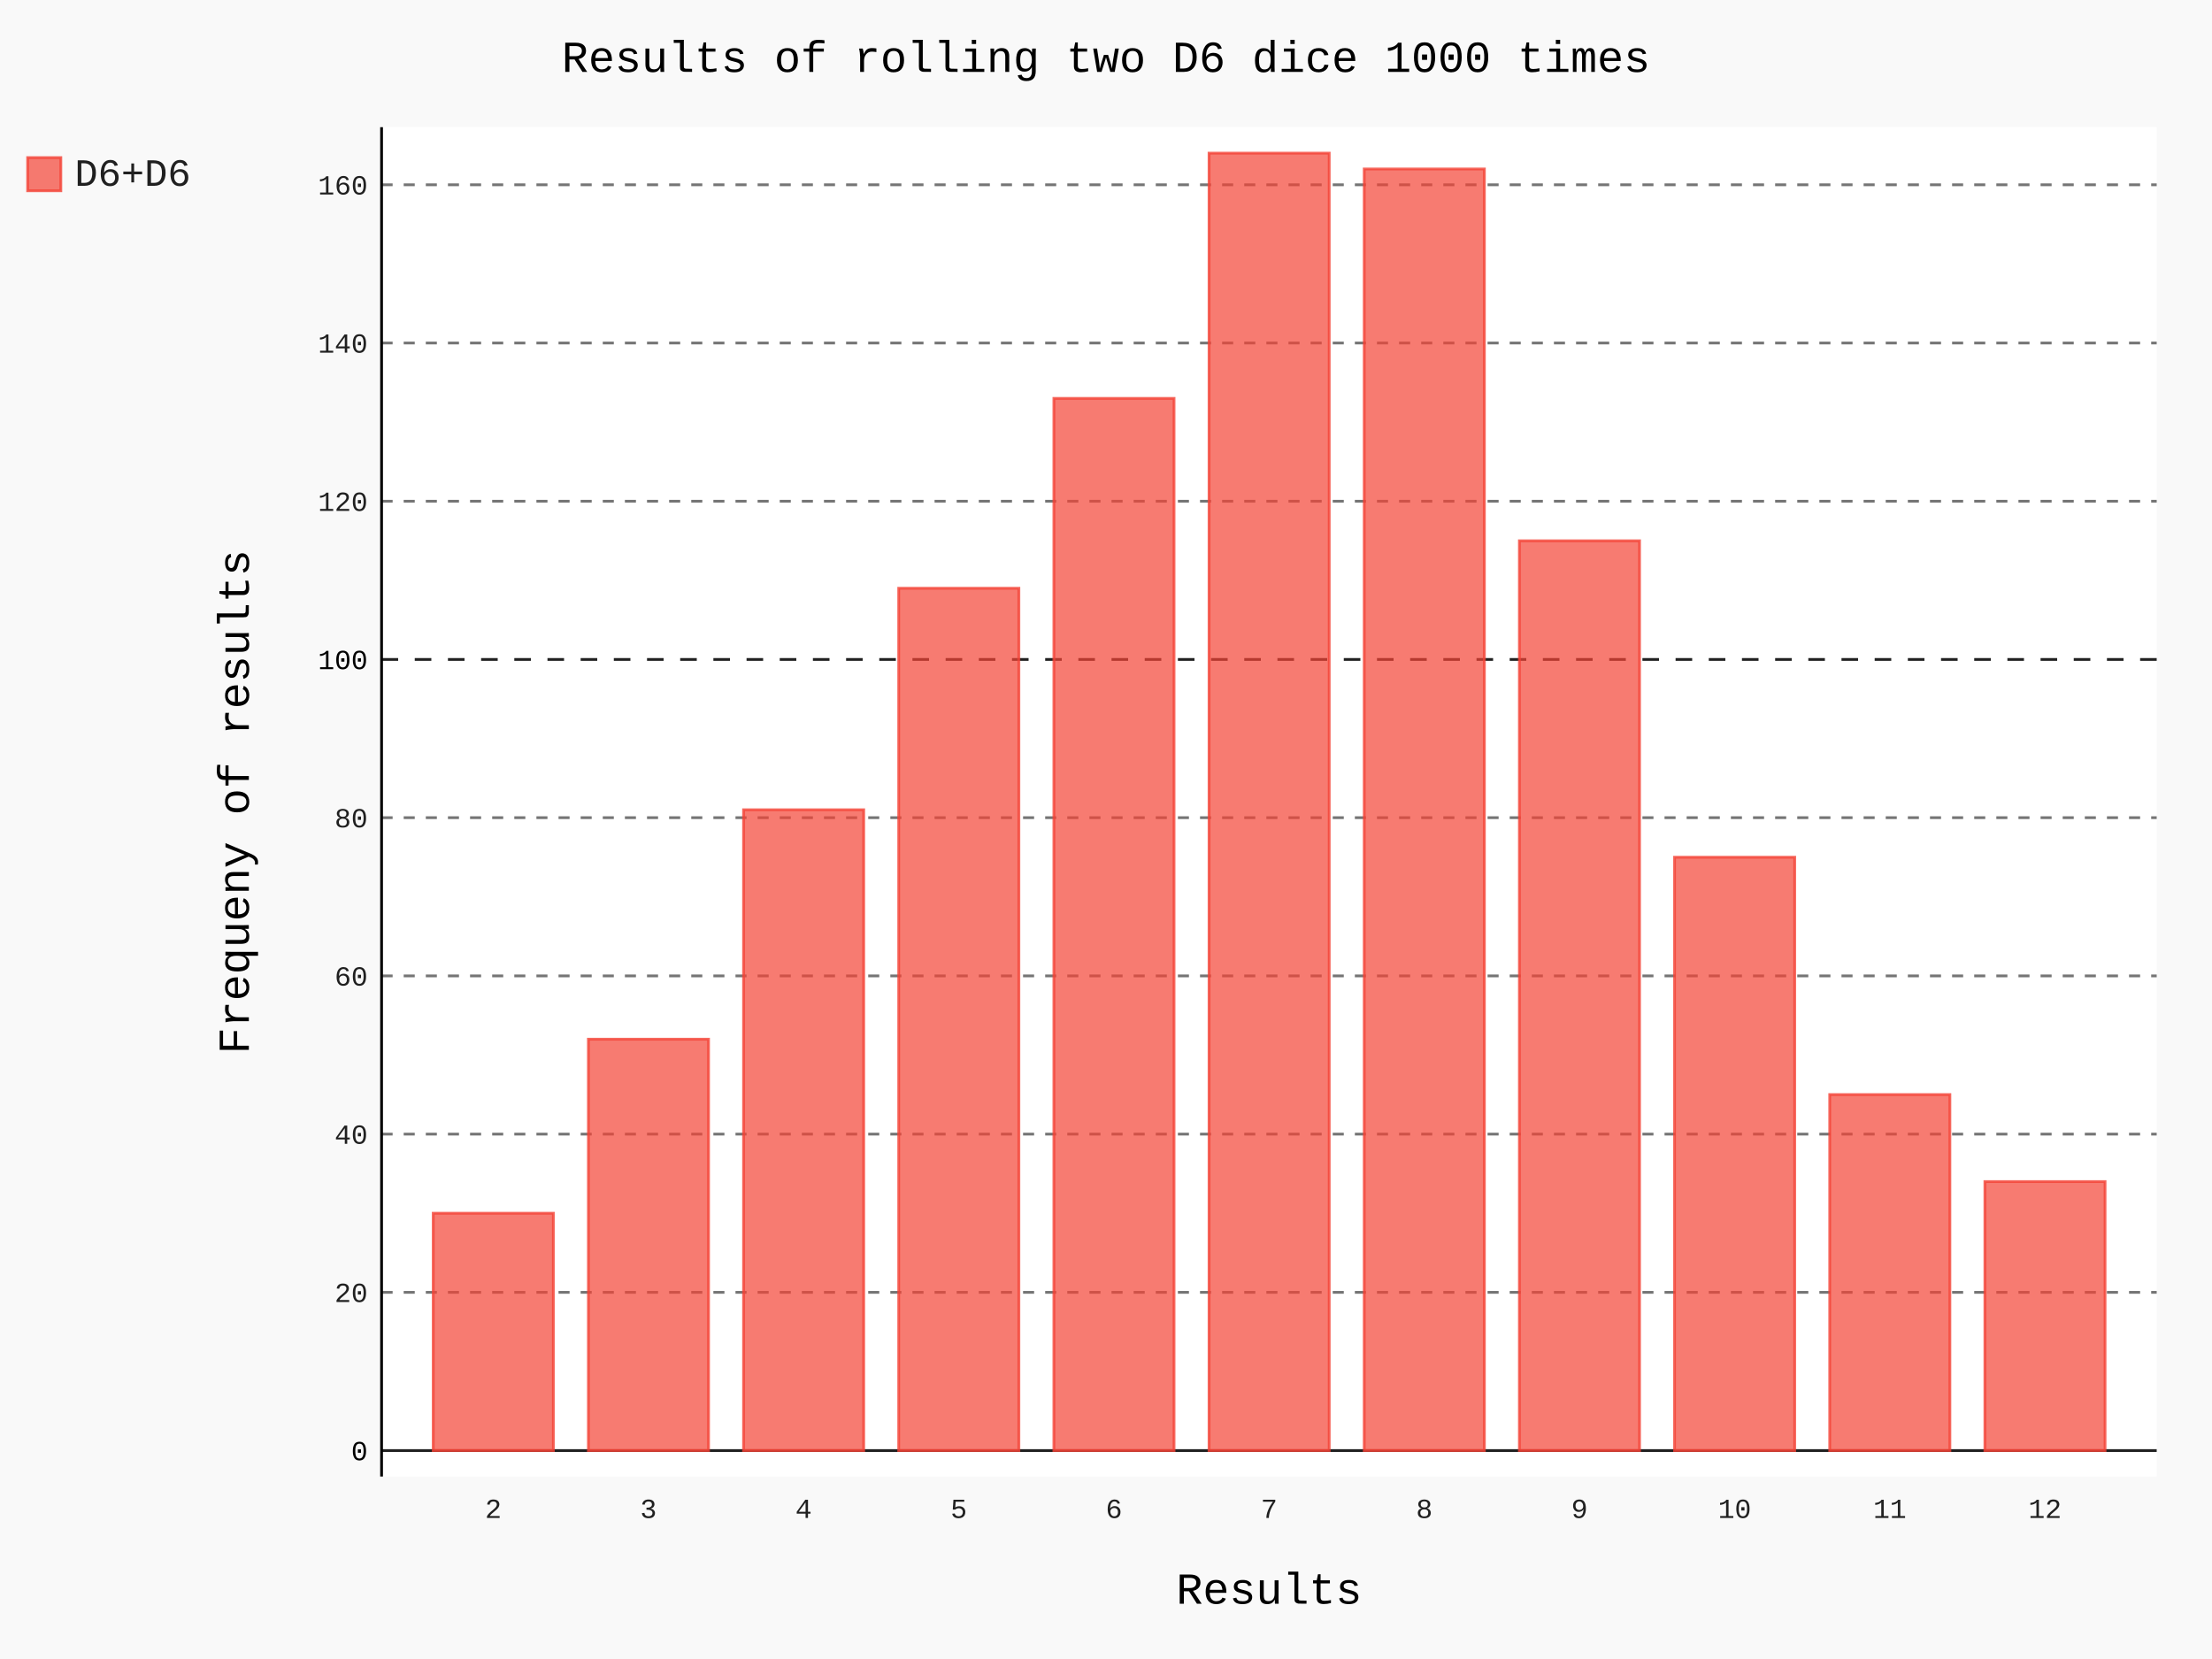
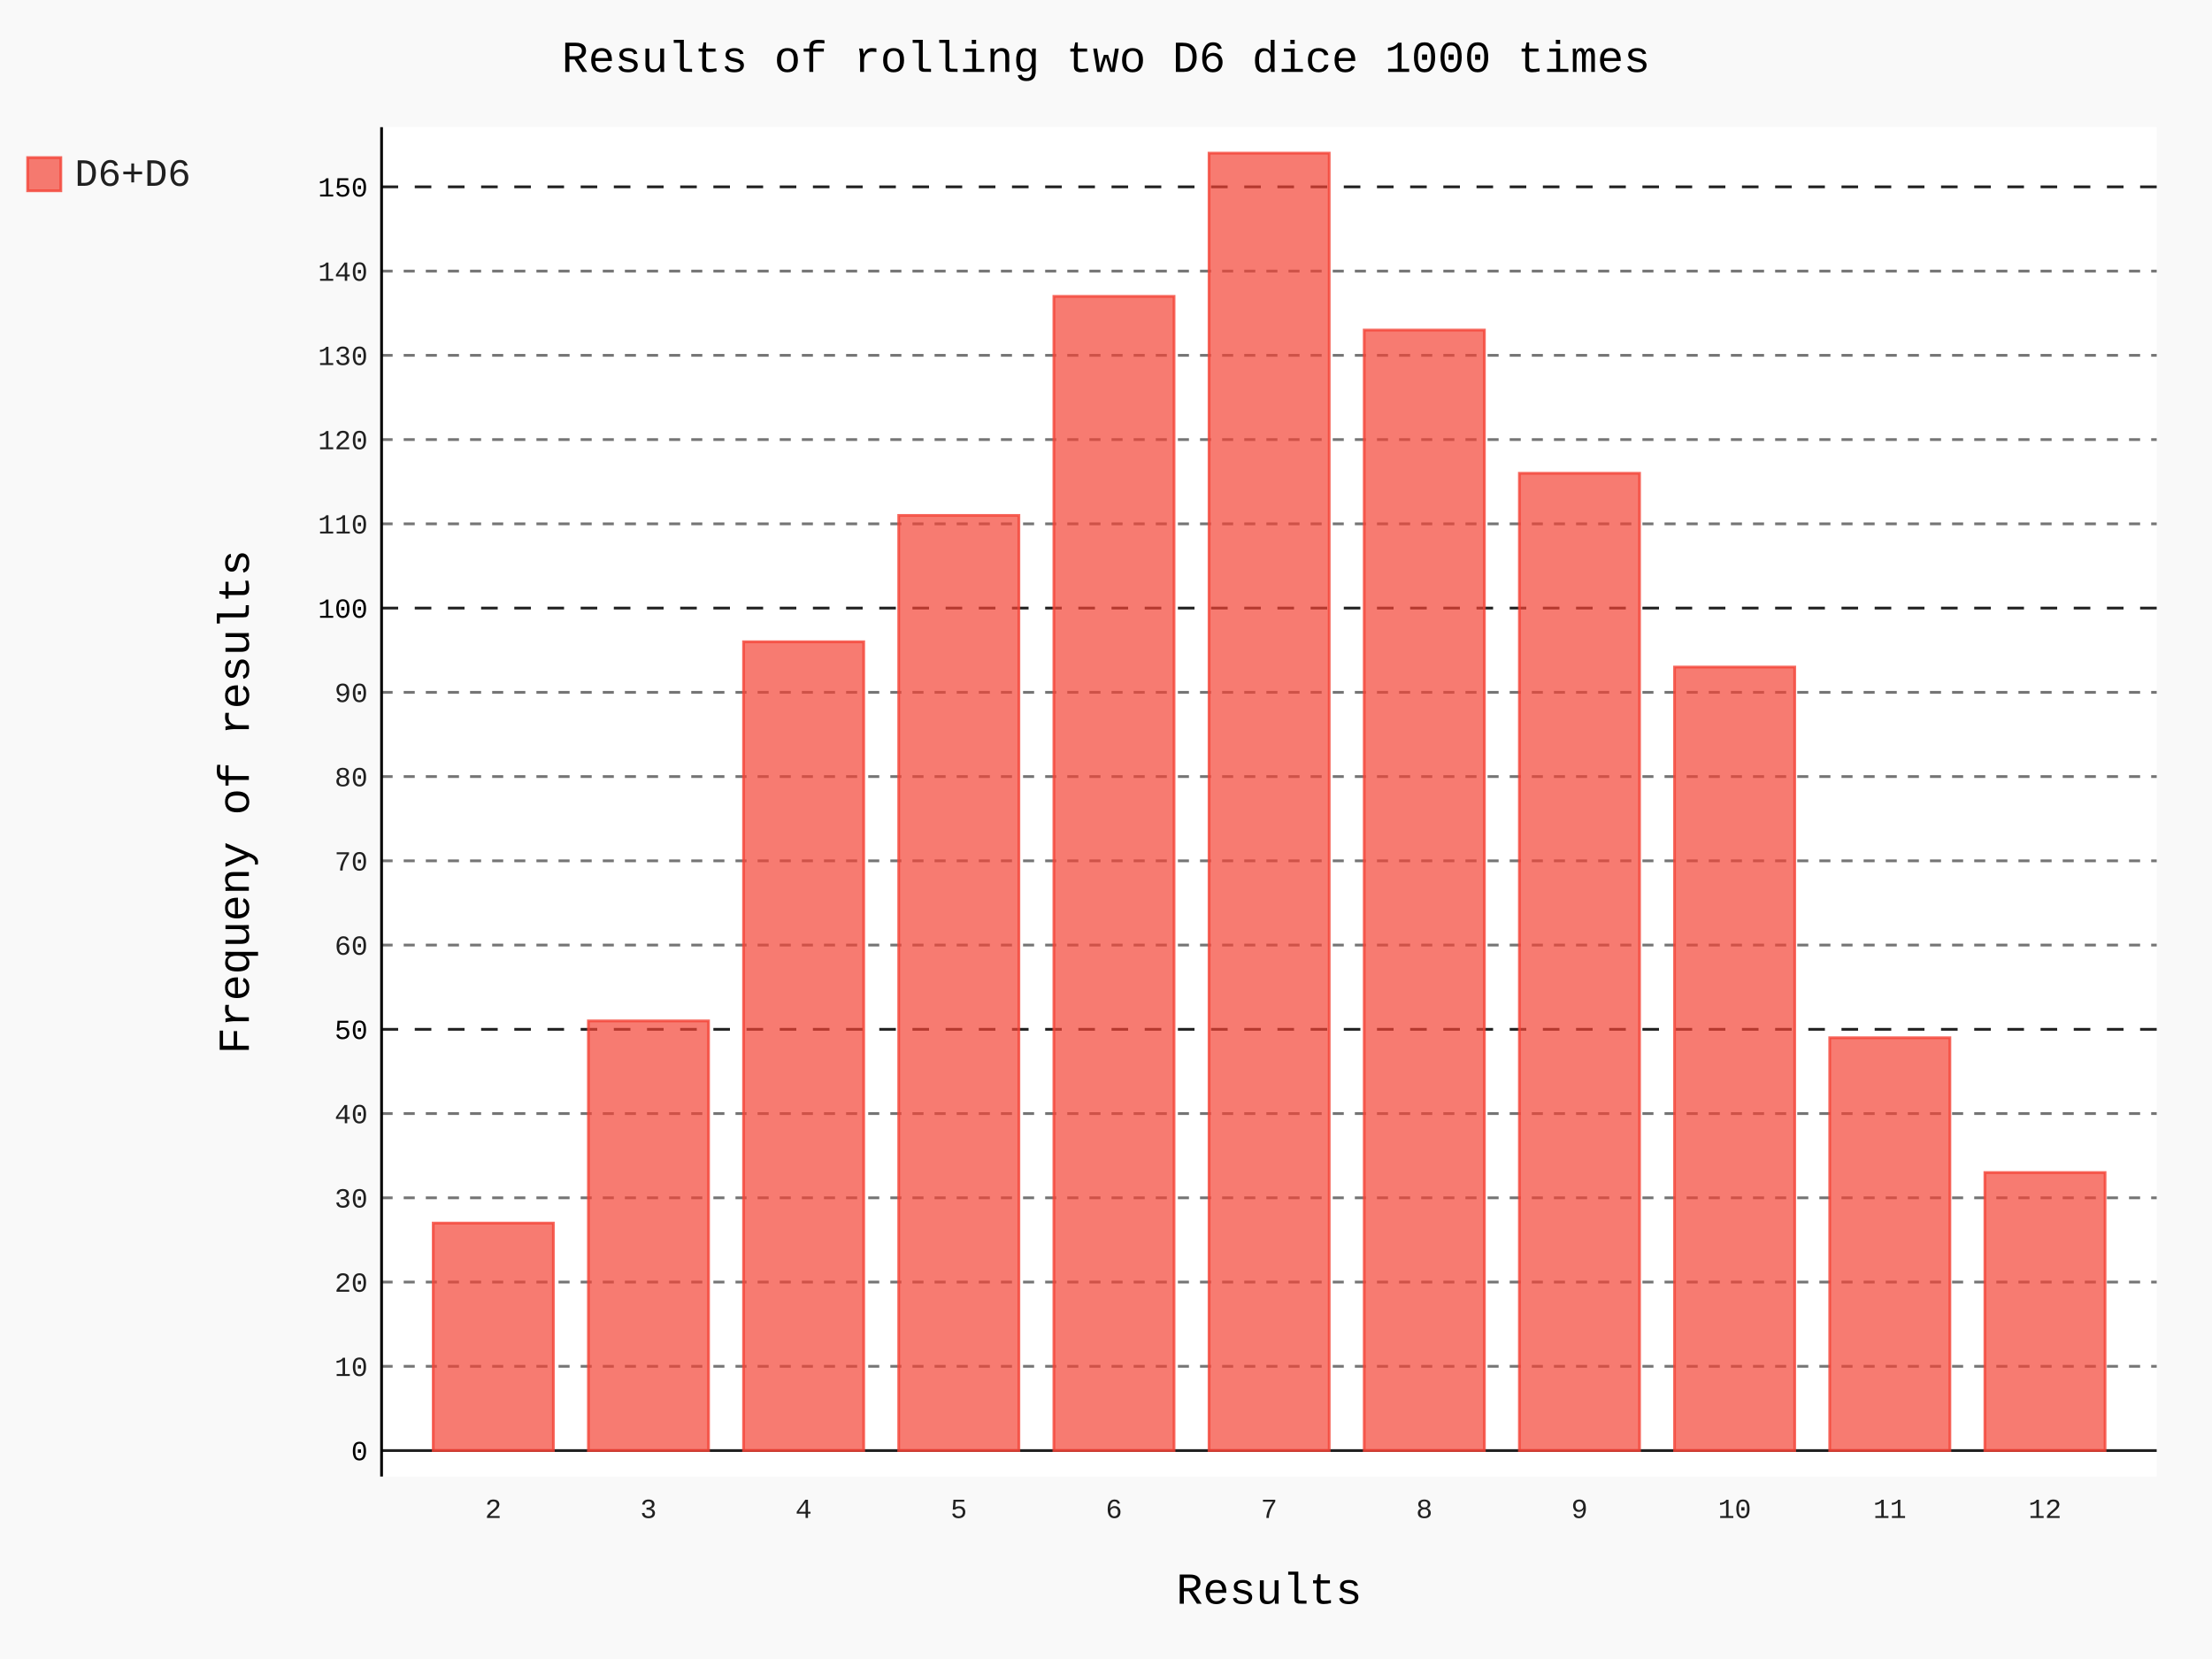
- <svg xmlns="http://www.w3.org/2000/svg" class="pygal-chart" id="chart-5102e146-7599-4ce3-bc1c-661e54eced16" viewBox="0 0 800 600">
+ <svg xmlns="http://www.w3.org/2000/svg" class="pygal-chart" id="chart-f804ba21-ecc0-4a58-b8a3-64984bf64455" viewBox="0 0 800 600">
  <defs>
-     <style type="text/css">#chart-5102e146-7599-4ce3-bc1c-661e54eced16{-webkit-user-select:none;-webkit-font-smoothing:antialiased;font-family:Consolas,"Liberation Mono",Menlo,Courier,monospace}#chart-5102e146-7599-4ce3-bc1c-661e54eced16 .title{font-family:Consolas,"Liberation Mono",Menlo,Courier,monospace;font-size:16px}#chart-5102e146-7599-4ce3-bc1c-661e54eced16 .legends .legend text{font-family:Consolas,"Liberation Mono",Menlo,Courier,monospace;font-size:14px}#chart-5102e146-7599-4ce3-bc1c-661e54eced16 .axis text{font-family:Consolas,"Liberation Mono",Menlo,Courier,monospace;font-size:10px}#chart-5102e146-7599-4ce3-bc1c-661e54eced16 .axis text.major{font-family:Consolas,"Liberation Mono",Menlo,Courier,monospace;font-size:10px}#chart-5102e146-7599-4ce3-bc1c-661e54eced16 .text-overlay text.value{font-family:Consolas,"Liberation Mono",Menlo,Courier,monospace;font-size:16px}#chart-5102e146-7599-4ce3-bc1c-661e54eced16 .text-overlay text.label{font-family:Consolas,"Liberation Mono",Menlo,Courier,monospace;font-size:10px}#chart-5102e146-7599-4ce3-bc1c-661e54eced16 .tooltip{font-family:Consolas,"Liberation Mono",Menlo,Courier,monospace;font-size:14px}#chart-5102e146-7599-4ce3-bc1c-661e54eced16 text.no_data{font-family:Consolas,"Liberation Mono",Menlo,Courier,monospace;font-size:64px}
- #chart-5102e146-7599-4ce3-bc1c-661e54eced16{background-color:rgba(249,249,249,1)}#chart-5102e146-7599-4ce3-bc1c-661e54eced16 path,#chart-5102e146-7599-4ce3-bc1c-661e54eced16 line,#chart-5102e146-7599-4ce3-bc1c-661e54eced16 rect,#chart-5102e146-7599-4ce3-bc1c-661e54eced16 circle{-webkit-transition:150ms;-moz-transition:150ms;transition:150ms}#chart-5102e146-7599-4ce3-bc1c-661e54eced16 .graph &gt; .background{fill:rgba(249,249,249,1)}#chart-5102e146-7599-4ce3-bc1c-661e54eced16 .plot &gt; .background{fill:rgba(255,255,255,1)}#chart-5102e146-7599-4ce3-bc1c-661e54eced16 .graph{fill:rgba(0,0,0,.87)}#chart-5102e146-7599-4ce3-bc1c-661e54eced16 text.no_data{fill:rgba(0,0,0,1)}#chart-5102e146-7599-4ce3-bc1c-661e54eced16 .title{fill:rgba(0,0,0,1)}#chart-5102e146-7599-4ce3-bc1c-661e54eced16 .legends .legend text{fill:rgba(0,0,0,.87)}#chart-5102e146-7599-4ce3-bc1c-661e54eced16 .legends .legend:hover text{fill:rgba(0,0,0,1)}#chart-5102e146-7599-4ce3-bc1c-661e54eced16 .axis .line{stroke:rgba(0,0,0,1)}#chart-5102e146-7599-4ce3-bc1c-661e54eced16 .axis .guide.line{stroke:rgba(0,0,0,.54)}#chart-5102e146-7599-4ce3-bc1c-661e54eced16 .axis .major.line{stroke:rgba(0,0,0,.87)}#chart-5102e146-7599-4ce3-bc1c-661e54eced16 .axis text.major{fill:rgba(0,0,0,1)}#chart-5102e146-7599-4ce3-bc1c-661e54eced16 .axis.y .guides:hover .guide.line,#chart-5102e146-7599-4ce3-bc1c-661e54eced16 .line-graph .axis.x .guides:hover .guide.line,#chart-5102e146-7599-4ce3-bc1c-661e54eced16 .stackedline-graph .axis.x .guides:hover .guide.line,#chart-5102e146-7599-4ce3-bc1c-661e54eced16 .xy-graph .axis.x .guides:hover .guide.line{stroke:rgba(0,0,0,1)}#chart-5102e146-7599-4ce3-bc1c-661e54eced16 .axis .guides:hover text{fill:rgba(0,0,0,1)}#chart-5102e146-7599-4ce3-bc1c-661e54eced16 .reactive{fill-opacity:.7;stroke-opacity:.8}#chart-5102e146-7599-4ce3-bc1c-661e54eced16 .ci{stroke:rgba(0,0,0,.87)}#chart-5102e146-7599-4ce3-bc1c-661e54eced16 .reactive.active,#chart-5102e146-7599-4ce3-bc1c-661e54eced16 .active .reactive{fill-opacity:.8;stroke-opacity:.9;stroke-width:4}#chart-5102e146-7599-4ce3-bc1c-661e54eced16 .ci .reactive.active{stroke-width:1.5}#chart-5102e146-7599-4ce3-bc1c-661e54eced16 .series text{fill:rgba(0,0,0,1)}#chart-5102e146-7599-4ce3-bc1c-661e54eced16 .tooltip rect{fill:rgba(255,255,255,1);stroke:rgba(0,0,0,1);-webkit-transition:opacity 150ms;-moz-transition:opacity 150ms;transition:opacity 150ms}#chart-5102e146-7599-4ce3-bc1c-661e54eced16 .tooltip .label{fill:rgba(0,0,0,.87)}#chart-5102e146-7599-4ce3-bc1c-661e54eced16 .tooltip .label{fill:rgba(0,0,0,.87)}#chart-5102e146-7599-4ce3-bc1c-661e54eced16 .tooltip .legend{font-size:.8em;fill:rgba(0,0,0,.54)}#chart-5102e146-7599-4ce3-bc1c-661e54eced16 .tooltip .x_label{font-size:.6em;fill:rgba(0,0,0,1)}#chart-5102e146-7599-4ce3-bc1c-661e54eced16 .tooltip .xlink{font-size:.5em;text-decoration:underline}#chart-5102e146-7599-4ce3-bc1c-661e54eced16 .tooltip .value{font-size:1.5em}#chart-5102e146-7599-4ce3-bc1c-661e54eced16 .bound{font-size:.5em}#chart-5102e146-7599-4ce3-bc1c-661e54eced16 .max-value{font-size:.75em;fill:rgba(0,0,0,.54)}#chart-5102e146-7599-4ce3-bc1c-661e54eced16 .map-element{fill:rgba(255,255,255,1);stroke:rgba(0,0,0,.54) !important}#chart-5102e146-7599-4ce3-bc1c-661e54eced16 .map-element .reactive{fill-opacity:inherit;stroke-opacity:inherit}#chart-5102e146-7599-4ce3-bc1c-661e54eced16 .color-0,#chart-5102e146-7599-4ce3-bc1c-661e54eced16 .color-0 a:visited{stroke:#F44336;fill:#F44336}#chart-5102e146-7599-4ce3-bc1c-661e54eced16 .text-overlay .color-0 text{fill:black}
- #chart-5102e146-7599-4ce3-bc1c-661e54eced16 text.no_data{text-anchor:middle}#chart-5102e146-7599-4ce3-bc1c-661e54eced16 .guide.line{fill:none}#chart-5102e146-7599-4ce3-bc1c-661e54eced16 .centered{text-anchor:middle}#chart-5102e146-7599-4ce3-bc1c-661e54eced16 .title{text-anchor:middle}#chart-5102e146-7599-4ce3-bc1c-661e54eced16 .legends .legend text{fill-opacity:1}#chart-5102e146-7599-4ce3-bc1c-661e54eced16 .axis.x text{text-anchor:middle}#chart-5102e146-7599-4ce3-bc1c-661e54eced16 .axis.x:not(.web) text[transform]{text-anchor:start}#chart-5102e146-7599-4ce3-bc1c-661e54eced16 .axis.x:not(.web) text[transform].backwards{text-anchor:end}#chart-5102e146-7599-4ce3-bc1c-661e54eced16 .axis.y text{text-anchor:end}#chart-5102e146-7599-4ce3-bc1c-661e54eced16 .axis.y text[transform].backwards{text-anchor:start}#chart-5102e146-7599-4ce3-bc1c-661e54eced16 .axis.y2 text{text-anchor:start}#chart-5102e146-7599-4ce3-bc1c-661e54eced16 .axis.y2 text[transform].backwards{text-anchor:end}#chart-5102e146-7599-4ce3-bc1c-661e54eced16 .axis .guide.line{stroke-dasharray:4,4}#chart-5102e146-7599-4ce3-bc1c-661e54eced16 .axis .major.guide.line{stroke-dasharray:6,6}#chart-5102e146-7599-4ce3-bc1c-661e54eced16 .horizontal .axis.y .guide.line,#chart-5102e146-7599-4ce3-bc1c-661e54eced16 .horizontal .axis.y2 .guide.line,#chart-5102e146-7599-4ce3-bc1c-661e54eced16 .vertical .axis.x .guide.line{opacity:0}#chart-5102e146-7599-4ce3-bc1c-661e54eced16 .horizontal .axis.always_show .guide.line,#chart-5102e146-7599-4ce3-bc1c-661e54eced16 .vertical .axis.always_show .guide.line{opacity:1 !important}#chart-5102e146-7599-4ce3-bc1c-661e54eced16 .axis.y .guides:hover .guide.line,#chart-5102e146-7599-4ce3-bc1c-661e54eced16 .axis.y2 .guides:hover .guide.line,#chart-5102e146-7599-4ce3-bc1c-661e54eced16 .axis.x .guides:hover .guide.line{opacity:1}#chart-5102e146-7599-4ce3-bc1c-661e54eced16 .axis .guides:hover text{opacity:1}#chart-5102e146-7599-4ce3-bc1c-661e54eced16 .nofill{fill:none}#chart-5102e146-7599-4ce3-bc1c-661e54eced16 .subtle-fill{fill-opacity:.2}#chart-5102e146-7599-4ce3-bc1c-661e54eced16 .dot{stroke-width:1px;fill-opacity:1}#chart-5102e146-7599-4ce3-bc1c-661e54eced16 .dot.active{stroke-width:5px}#chart-5102e146-7599-4ce3-bc1c-661e54eced16 .dot.negative{fill:transparent}#chart-5102e146-7599-4ce3-bc1c-661e54eced16 text,#chart-5102e146-7599-4ce3-bc1c-661e54eced16 tspan{stroke:none !important}#chart-5102e146-7599-4ce3-bc1c-661e54eced16 .series text.active{opacity:1}#chart-5102e146-7599-4ce3-bc1c-661e54eced16 .tooltip rect{fill-opacity:.95;stroke-width:.5}#chart-5102e146-7599-4ce3-bc1c-661e54eced16 .tooltip text{fill-opacity:1}#chart-5102e146-7599-4ce3-bc1c-661e54eced16 .showable{visibility:hidden}#chart-5102e146-7599-4ce3-bc1c-661e54eced16 .showable.shown{visibility:visible}#chart-5102e146-7599-4ce3-bc1c-661e54eced16 .gauge-background{fill:rgba(229,229,229,1);stroke:none}#chart-5102e146-7599-4ce3-bc1c-661e54eced16 .bg-lines{stroke:rgba(249,249,249,1);stroke-width:2px}</style>
+     <style type="text/css">#chart-f804ba21-ecc0-4a58-b8a3-64984bf64455{-webkit-user-select:none;-webkit-font-smoothing:antialiased;font-family:Consolas,"Liberation Mono",Menlo,Courier,monospace}#chart-f804ba21-ecc0-4a58-b8a3-64984bf64455 .title{font-family:Consolas,"Liberation Mono",Menlo,Courier,monospace;font-size:16px}#chart-f804ba21-ecc0-4a58-b8a3-64984bf64455 .legends .legend text{font-family:Consolas,"Liberation Mono",Menlo,Courier,monospace;font-size:14px}#chart-f804ba21-ecc0-4a58-b8a3-64984bf64455 .axis text{font-family:Consolas,"Liberation Mono",Menlo,Courier,monospace;font-size:10px}#chart-f804ba21-ecc0-4a58-b8a3-64984bf64455 .axis text.major{font-family:Consolas,"Liberation Mono",Menlo,Courier,monospace;font-size:10px}#chart-f804ba21-ecc0-4a58-b8a3-64984bf64455 .text-overlay text.value{font-family:Consolas,"Liberation Mono",Menlo,Courier,monospace;font-size:16px}#chart-f804ba21-ecc0-4a58-b8a3-64984bf64455 .text-overlay text.label{font-family:Consolas,"Liberation Mono",Menlo,Courier,monospace;font-size:10px}#chart-f804ba21-ecc0-4a58-b8a3-64984bf64455 .tooltip{font-family:Consolas,"Liberation Mono",Menlo,Courier,monospace;font-size:14px}#chart-f804ba21-ecc0-4a58-b8a3-64984bf64455 text.no_data{font-family:Consolas,"Liberation Mono",Menlo,Courier,monospace;font-size:64px}
+ #chart-f804ba21-ecc0-4a58-b8a3-64984bf64455{background-color:rgba(249,249,249,1)}#chart-f804ba21-ecc0-4a58-b8a3-64984bf64455 path,#chart-f804ba21-ecc0-4a58-b8a3-64984bf64455 line,#chart-f804ba21-ecc0-4a58-b8a3-64984bf64455 rect,#chart-f804ba21-ecc0-4a58-b8a3-64984bf64455 circle{-webkit-transition:150ms;-moz-transition:150ms;transition:150ms}#chart-f804ba21-ecc0-4a58-b8a3-64984bf64455 .graph &gt; .background{fill:rgba(249,249,249,1)}#chart-f804ba21-ecc0-4a58-b8a3-64984bf64455 .plot &gt; .background{fill:rgba(255,255,255,1)}#chart-f804ba21-ecc0-4a58-b8a3-64984bf64455 .graph{fill:rgba(0,0,0,.87)}#chart-f804ba21-ecc0-4a58-b8a3-64984bf64455 text.no_data{fill:rgba(0,0,0,1)}#chart-f804ba21-ecc0-4a58-b8a3-64984bf64455 .title{fill:rgba(0,0,0,1)}#chart-f804ba21-ecc0-4a58-b8a3-64984bf64455 .legends .legend text{fill:rgba(0,0,0,.87)}#chart-f804ba21-ecc0-4a58-b8a3-64984bf64455 .legends .legend:hover text{fill:rgba(0,0,0,1)}#chart-f804ba21-ecc0-4a58-b8a3-64984bf64455 .axis .line{stroke:rgba(0,0,0,1)}#chart-f804ba21-ecc0-4a58-b8a3-64984bf64455 .axis .guide.line{stroke:rgba(0,0,0,.54)}#chart-f804ba21-ecc0-4a58-b8a3-64984bf64455 .axis .major.line{stroke:rgba(0,0,0,.87)}#chart-f804ba21-ecc0-4a58-b8a3-64984bf64455 .axis text.major{fill:rgba(0,0,0,1)}#chart-f804ba21-ecc0-4a58-b8a3-64984bf64455 .axis.y .guides:hover .guide.line,#chart-f804ba21-ecc0-4a58-b8a3-64984bf64455 .line-graph .axis.x .guides:hover .guide.line,#chart-f804ba21-ecc0-4a58-b8a3-64984bf64455 .stackedline-graph .axis.x .guides:hover .guide.line,#chart-f804ba21-ecc0-4a58-b8a3-64984bf64455 .xy-graph .axis.x .guides:hover .guide.line{stroke:rgba(0,0,0,1)}#chart-f804ba21-ecc0-4a58-b8a3-64984bf64455 .axis .guides:hover text{fill:rgba(0,0,0,1)}#chart-f804ba21-ecc0-4a58-b8a3-64984bf64455 .reactive{fill-opacity:.7;stroke-opacity:.8}#chart-f804ba21-ecc0-4a58-b8a3-64984bf64455 .ci{stroke:rgba(0,0,0,.87)}#chart-f804ba21-ecc0-4a58-b8a3-64984bf64455 .reactive.active,#chart-f804ba21-ecc0-4a58-b8a3-64984bf64455 .active .reactive{fill-opacity:.8;stroke-opacity:.9;stroke-width:4}#chart-f804ba21-ecc0-4a58-b8a3-64984bf64455 .ci .reactive.active{stroke-width:1.5}#chart-f804ba21-ecc0-4a58-b8a3-64984bf64455 .series text{fill:rgba(0,0,0,1)}#chart-f804ba21-ecc0-4a58-b8a3-64984bf64455 .tooltip rect{fill:rgba(255,255,255,1);stroke:rgba(0,0,0,1);-webkit-transition:opacity 150ms;-moz-transition:opacity 150ms;transition:opacity 150ms}#chart-f804ba21-ecc0-4a58-b8a3-64984bf64455 .tooltip .label{fill:rgba(0,0,0,.87)}#chart-f804ba21-ecc0-4a58-b8a3-64984bf64455 .tooltip .label{fill:rgba(0,0,0,.87)}#chart-f804ba21-ecc0-4a58-b8a3-64984bf64455 .tooltip .legend{font-size:.8em;fill:rgba(0,0,0,.54)}#chart-f804ba21-ecc0-4a58-b8a3-64984bf64455 .tooltip .x_label{font-size:.6em;fill:rgba(0,0,0,1)}#chart-f804ba21-ecc0-4a58-b8a3-64984bf64455 .tooltip .xlink{font-size:.5em;text-decoration:underline}#chart-f804ba21-ecc0-4a58-b8a3-64984bf64455 .tooltip .value{font-size:1.5em}#chart-f804ba21-ecc0-4a58-b8a3-64984bf64455 .bound{font-size:.5em}#chart-f804ba21-ecc0-4a58-b8a3-64984bf64455 .max-value{font-size:.75em;fill:rgba(0,0,0,.54)}#chart-f804ba21-ecc0-4a58-b8a3-64984bf64455 .map-element{fill:rgba(255,255,255,1);stroke:rgba(0,0,0,.54) !important}#chart-f804ba21-ecc0-4a58-b8a3-64984bf64455 .map-element .reactive{fill-opacity:inherit;stroke-opacity:inherit}#chart-f804ba21-ecc0-4a58-b8a3-64984bf64455 .color-0,#chart-f804ba21-ecc0-4a58-b8a3-64984bf64455 .color-0 a:visited{stroke:#F44336;fill:#F44336}#chart-f804ba21-ecc0-4a58-b8a3-64984bf64455 .text-overlay .color-0 text{fill:black}
+ #chart-f804ba21-ecc0-4a58-b8a3-64984bf64455 text.no_data{text-anchor:middle}#chart-f804ba21-ecc0-4a58-b8a3-64984bf64455 .guide.line{fill:none}#chart-f804ba21-ecc0-4a58-b8a3-64984bf64455 .centered{text-anchor:middle}#chart-f804ba21-ecc0-4a58-b8a3-64984bf64455 .title{text-anchor:middle}#chart-f804ba21-ecc0-4a58-b8a3-64984bf64455 .legends .legend text{fill-opacity:1}#chart-f804ba21-ecc0-4a58-b8a3-64984bf64455 .axis.x text{text-anchor:middle}#chart-f804ba21-ecc0-4a58-b8a3-64984bf64455 .axis.x:not(.web) text[transform]{text-anchor:start}#chart-f804ba21-ecc0-4a58-b8a3-64984bf64455 .axis.x:not(.web) text[transform].backwards{text-anchor:end}#chart-f804ba21-ecc0-4a58-b8a3-64984bf64455 .axis.y text{text-anchor:end}#chart-f804ba21-ecc0-4a58-b8a3-64984bf64455 .axis.y text[transform].backwards{text-anchor:start}#chart-f804ba21-ecc0-4a58-b8a3-64984bf64455 .axis.y2 text{text-anchor:start}#chart-f804ba21-ecc0-4a58-b8a3-64984bf64455 .axis.y2 text[transform].backwards{text-anchor:end}#chart-f804ba21-ecc0-4a58-b8a3-64984bf64455 .axis .guide.line{stroke-dasharray:4,4}#chart-f804ba21-ecc0-4a58-b8a3-64984bf64455 .axis .major.guide.line{stroke-dasharray:6,6}#chart-f804ba21-ecc0-4a58-b8a3-64984bf64455 .horizontal .axis.y .guide.line,#chart-f804ba21-ecc0-4a58-b8a3-64984bf64455 .horizontal .axis.y2 .guide.line,#chart-f804ba21-ecc0-4a58-b8a3-64984bf64455 .vertical .axis.x .guide.line{opacity:0}#chart-f804ba21-ecc0-4a58-b8a3-64984bf64455 .horizontal .axis.always_show .guide.line,#chart-f804ba21-ecc0-4a58-b8a3-64984bf64455 .vertical .axis.always_show .guide.line{opacity:1 !important}#chart-f804ba21-ecc0-4a58-b8a3-64984bf64455 .axis.y .guides:hover .guide.line,#chart-f804ba21-ecc0-4a58-b8a3-64984bf64455 .axis.y2 .guides:hover .guide.line,#chart-f804ba21-ecc0-4a58-b8a3-64984bf64455 .axis.x .guides:hover .guide.line{opacity:1}#chart-f804ba21-ecc0-4a58-b8a3-64984bf64455 .axis .guides:hover text{opacity:1}#chart-f804ba21-ecc0-4a58-b8a3-64984bf64455 .nofill{fill:none}#chart-f804ba21-ecc0-4a58-b8a3-64984bf64455 .subtle-fill{fill-opacity:.2}#chart-f804ba21-ecc0-4a58-b8a3-64984bf64455 .dot{stroke-width:1px;fill-opacity:1}#chart-f804ba21-ecc0-4a58-b8a3-64984bf64455 .dot.active{stroke-width:5px}#chart-f804ba21-ecc0-4a58-b8a3-64984bf64455 .dot.negative{fill:transparent}#chart-f804ba21-ecc0-4a58-b8a3-64984bf64455 text,#chart-f804ba21-ecc0-4a58-b8a3-64984bf64455 tspan{stroke:none !important}#chart-f804ba21-ecc0-4a58-b8a3-64984bf64455 .series text.active{opacity:1}#chart-f804ba21-ecc0-4a58-b8a3-64984bf64455 .tooltip rect{fill-opacity:.95;stroke-width:.5}#chart-f804ba21-ecc0-4a58-b8a3-64984bf64455 .tooltip text{fill-opacity:1}#chart-f804ba21-ecc0-4a58-b8a3-64984bf64455 .showable{visibility:hidden}#chart-f804ba21-ecc0-4a58-b8a3-64984bf64455 .showable.shown{visibility:visible}#chart-f804ba21-ecc0-4a58-b8a3-64984bf64455 .gauge-background{fill:rgba(229,229,229,1);stroke:none}#chart-f804ba21-ecc0-4a58-b8a3-64984bf64455 .bg-lines{stroke:rgba(249,249,249,1);stroke-width:2px}</style>
  </defs>
  <g class="graph bar-graph vertical">
    <rect class="background" height="600" width="800" x="0" y="0" />
    <g class="plot" transform="translate(138, 46)">
      <rect class="background" height="488" width="642.0" x="0" y="0" />
      <g class="axis y always_show">
        <g class="guides">
          <path class="axis major line" d="M0 478.615 h642" />
          <text class="major" x="-5" y="482.115">0</text>
        </g>
        <g class="guides">
-           <path class="guide line" d="M0 421.392 h642" />
-           <text class="" x="-5" y="424.892">20</text>
+           <path class="guide line" d="M0 448.146 h642" />
+           <text class="" x="-5" y="451.646">10</text>
        </g>
        <g class="guides">
-           <path class="guide line" d="M0 364.169 h642" />
-           <text class="" x="-5" y="367.669">40</text>
+           <path class="guide line" d="M0 417.676 h642" />
+           <text class="" x="-5" y="421.176">20</text>
        </g>
        <g class="guides">
-           <path class="guide line" d="M0 306.946 h642" />
-           <text class="" x="-5" y="310.446">60</text>
+           <path class="guide line" d="M0 387.207 h642" />
+           <text class="" x="-5" y="390.707">30</text>
        </g>
        <g class="guides">
-           <path class="guide line" d="M0 249.722 h642" />
-           <text class="" x="-5" y="253.222">80</text>
+           <path class="guide line" d="M0 356.737 h642" />
+           <text class="" x="-5" y="360.237">40</text>
        </g>
        <g class="guides">
-           <path class="major guide line" d="M0 192.499 h642" />
-           <text class="major" x="-5" y="195.999">100</text>
+           <path class="major guide line" d="M0 326.268 h642" />
+           <text class="major" x="-5" y="329.768">50</text>
        </g>
        <g class="guides">
-           <path class="guide line" d="M0 135.276 h642" />
-           <text class="" x="-5" y="138.776">120</text>
+           <path class="guide line" d="M0 295.798 h642" />
+           <text class="" x="-5" y="299.298">60</text>
        </g>
        <g class="guides">
-           <path class="guide line" d="M0 78.053 h642" />
-           <text class="" x="-5" y="81.553">140</text>
+           <path class="guide line" d="M0 265.329 h642" />
+           <text class="" x="-5" y="268.829">70</text>
        </g>
        <g class="guides">
-           <path class="guide line" d="M0 20.829 h642" />
-           <text class="" x="-5" y="24.329">160</text>
+           <path class="guide line" d="M0 234.859 h642" />
+           <text class="" x="-5" y="238.359">80</text>
+         </g>
+         <g class="guides">
+           <path class="guide line" d="M0 204.39 h642" />
+           <text class="" x="-5" y="207.89">90</text>
+         </g>
+         <g class="guides">
+           <path class="major guide line" d="M0 173.92 h642" />
+           <text class="major" x="-5" y="177.42">100</text>
+         </g>
+         <g class="guides">
+           <path class="guide line" d="M0 143.451 h642" />
+           <text class="" x="-5" y="146.951">110</text>
+         </g>
+         <g class="guides">
+           <path class="guide line" d="M0 112.981 h642" />
+           <text class="" x="-5" y="116.481">120</text>
+         </g>
+         <g class="guides">
+           <path class="guide line" d="M0 82.511 h642" />
+           <text class="" x="-5" y="86.011">130</text>
+         </g>
+         <g class="guides">
+           <path class="guide line" d="M0 52.042 h642" />
+           <text class="" x="-5" y="55.542">140</text>
+         </g>
+         <g class="guides">
+           <path class="major guide line" d="M0 21.572 h642" />
+           <text class="major" x="-5" y="25.072">150</text>
        </g>
      </g>
      <g class="axis x">
        <path class="line" d="M0 0 v488" />
        <g class="guides">
          <path class="guide line" d="M40.406 0 v488" />
          <text class="" x="40.406" y="503.0">2</text>
        </g>
        <g class="guides">
          <path class="guide line" d="M96.524 0 v488" />
          <text class="" x="96.524" y="503.0">3</text>
        </g>
        <g class="guides">
          <path class="guide line" d="M152.643 0 v488" />
          <text class="" x="152.643" y="503.0">4</text>
        </g>
        <g class="guides">
          <path class="guide line" d="M208.762 0 v488" />
          <text class="" x="208.762" y="503.0">5</text>
        </g>
        <g class="guides">
          <path class="guide line" d="M264.881 0 v488" />
          <text class="" x="264.881" y="503.0">6</text>
        </g>
        <g class="guides">
          <path class="guide line" d="M321 0 v488" />
          <text class="" x="321.0" y="503.0">7</text>
        </g>
        <g class="guides">
          <path class="guide line" d="M377.119 0 v488" />
          <text class="" x="377.119" y="503.0">8</text>
        </g>
        <g class="guides">
          <path class="guide line" d="M433.238 0 v488" />
          <text class="" x="433.238" y="503.0">9</text>
        </g>
        <g class="guides">
          <path class="guide line" d="M489.357 0 v488" />
          <text class="" x="489.357" y="503.0">10</text>
        </g>
        <g class="guides">
          <path class="guide line" d="M545.476 0 v488" />
          <text class="" x="545.476" y="503.0">11</text>
        </g>
        <g class="guides">
          <path class="guide line" d="M601.594 0 v488" />
          <text class="" x="601.594" y="503.0">12</text>
        </g>
      </g>
      <g class="series serie-0 color-0">
        <g class="bars">
          <g class="bar">
-             <rect class="rect reactive tooltip-trigger" height="85.835" rx="0" ry="0" width="43.458" x="18.676" y="392.78" />
+             <rect class="rect reactive tooltip-trigger" height="82.268" rx="0" ry="0" width="43.458" x="18.676" y="396.348" />
          </g>
          <g class="bar">
-             <rect class="rect reactive tooltip-trigger" height="148.78" rx="0" ry="0" width="43.458" x="74.795" y="329.835" />
+             <rect class="rect reactive tooltip-trigger" height="155.395" rx="0" ry="0" width="43.458" x="74.795" y="323.221" />
          </g>
          <g class="bar">
-             <rect class="rect reactive tooltip-trigger" height="231.754" rx="0" ry="0" width="43.458" x="130.914" y="246.861" />
+             <rect class="rect reactive tooltip-trigger" height="292.507" rx="0" ry="0" width="43.458" x="130.914" y="186.108" />
          </g>
          <g class="bar">
-             <rect class="rect reactive tooltip-trigger" height="311.867" rx="0" ry="0" width="43.458" x="187.033" y="166.749" />
+             <rect class="rect reactive tooltip-trigger" height="338.212" rx="0" ry="0" width="43.458" x="187.033" y="140.404" />
          </g>
          <g class="bar">
-             <rect class="rect reactive tooltip-trigger" height="380.535" rx="0" ry="0" width="43.458" x="243.152" y="98.081" />
+             <rect class="rect reactive tooltip-trigger" height="417.433" rx="0" ry="0" width="43.458" x="243.152" y="61.183" />
          </g>
          <g class="bar">
            <rect class="rect reactive tooltip-trigger" height="469.231" rx="0" ry="0" width="43.458" x="299.271" y="9.385" />
          </g>
          <g class="bar">
-             <rect class="rect reactive tooltip-trigger" height="463.508" rx="0" ry="0" width="43.458" x="355.39" y="15.107" />
+             <rect class="rect reactive tooltip-trigger" height="405.245" rx="0" ry="0" width="43.458" x="355.39" y="73.371" />
          </g>
          <g class="bar">
-             <rect class="rect reactive tooltip-trigger" height="329.034" rx="0" ry="0" width="43.458" x="411.509" y="149.582" />
+             <rect class="rect reactive tooltip-trigger" height="353.447" rx="0" ry="0" width="43.458" x="411.509" y="125.169" />
          </g>
          <g class="bar">
-             <rect class="rect reactive tooltip-trigger" height="214.587" rx="0" ry="0" width="43.458" x="467.627" y="264.028" />
+             <rect class="rect reactive tooltip-trigger" height="283.367" rx="0" ry="0" width="43.458" x="467.627" y="195.249" />
          </g>
          <g class="bar">
-             <rect class="rect reactive tooltip-trigger" height="128.752" rx="0" ry="0" width="43.458" x="523.746" y="349.863" />
+             <rect class="rect reactive tooltip-trigger" height="149.301" rx="0" ry="0" width="43.458" x="523.746" y="329.315" />
          </g>
          <g class="bar">
-             <rect class="rect reactive tooltip-trigger" height="97.28" rx="0" ry="0" width="43.458" x="579.865" y="381.336" />
+             <rect class="rect reactive tooltip-trigger" height="100.549" rx="0" ry="0" width="43.458" x="579.865" y="378.066" />
          </g>
        </g>
      </g>
    </g>
    <g class="titles">
      <text class="title plot_title" x="400.0" y="26">Results of rolling two D6 dice 1000 times</text>
      <text class="title" x="459.0" y="580">Results</text>
      <text class="title" transform="rotate(-90 64 290)" x="64.0" y="316.0">Frequeny of results</text>
    </g>
    <g class="plot overlay" transform="translate(138, 46)">
      <g class="series serie-0 color-0" />
    </g>
    <g class="plot text-overlay" transform="translate(138, 46)">
      <g class="series serie-0 color-0" />
    </g>
    <g class="plot tooltip-overlay" transform="translate(138, 46)">
      <g class="tooltip" style="opacity: 0" transform="translate(0 0)">
        <rect class="tooltip-box" height="0" rx="0" ry="0" width="0" />
        <g class="text" />
      </g>
    </g>
    <g class="legends" transform="translate(10, 56)">
      <g class="legend reactive activate-serie" id="activate-serie-0">
        <rect class="color-0 reactive" height="12" width="12" x="0.0" y="1.0" />
        <text x="17.0" y="11.2">D6+D6</text>
      </g>
    </g>
    <g class="legends" transform="translate(790, 56)" />
  </g>
</svg>
